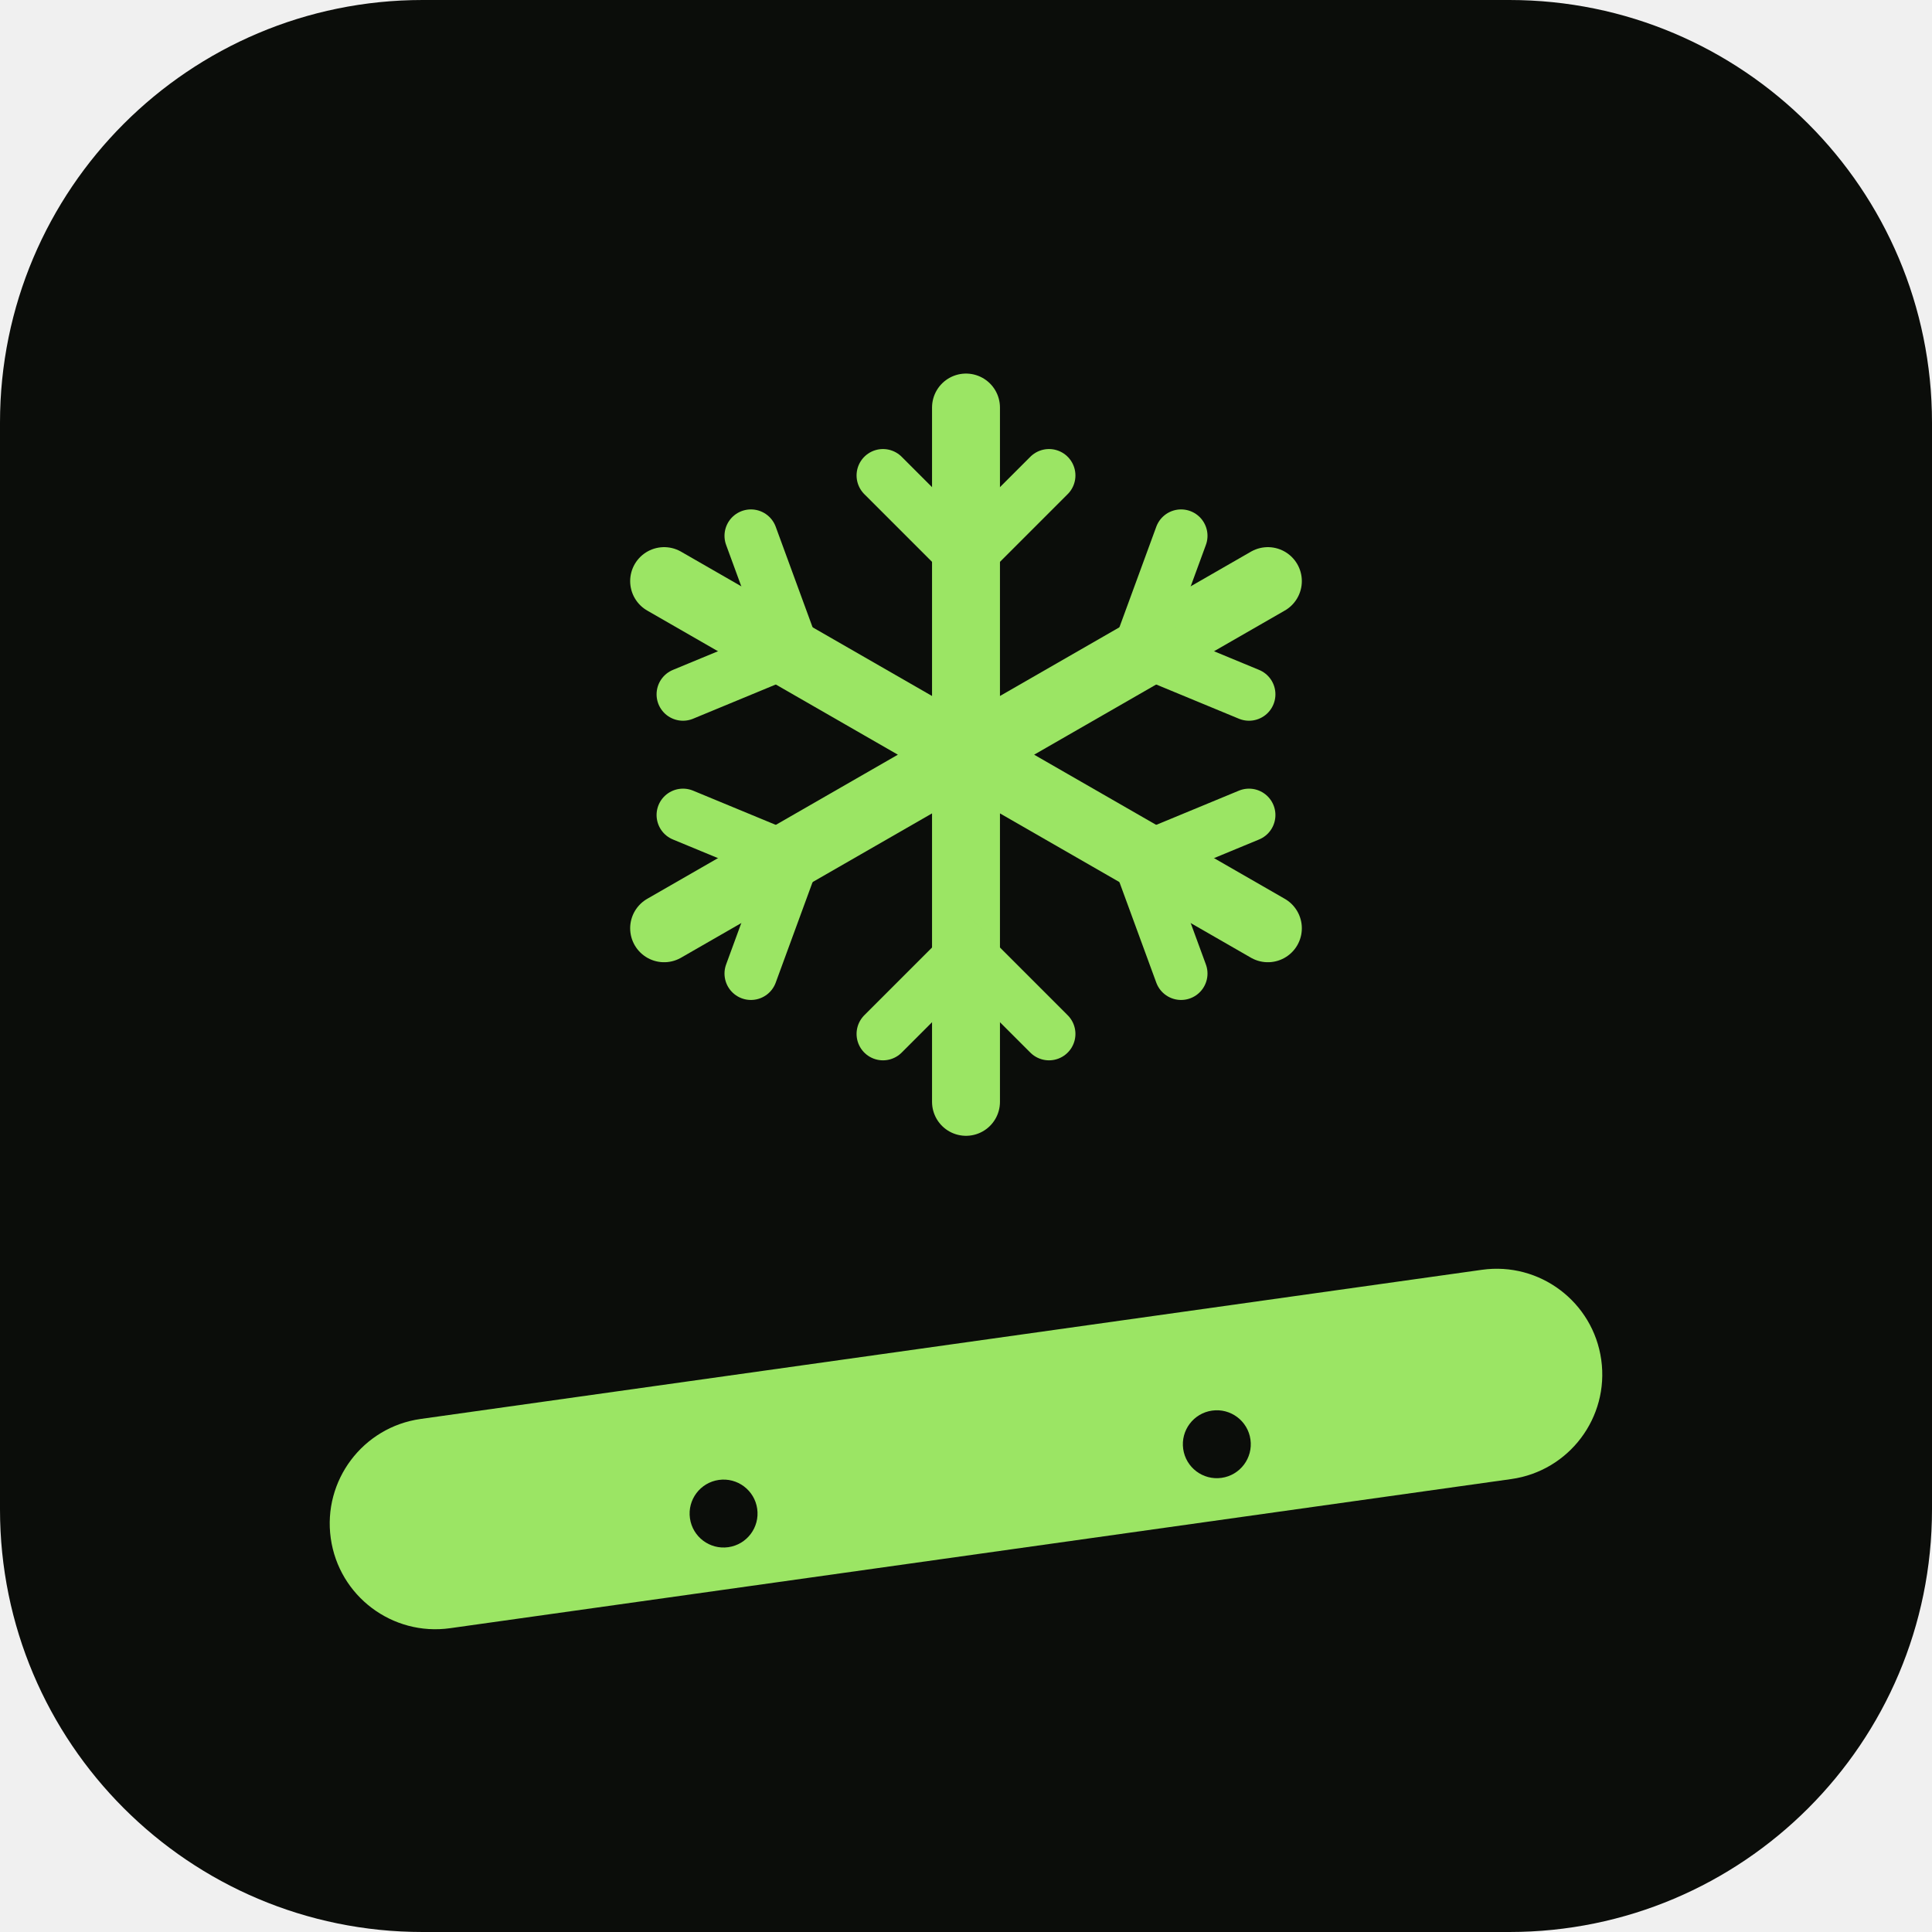
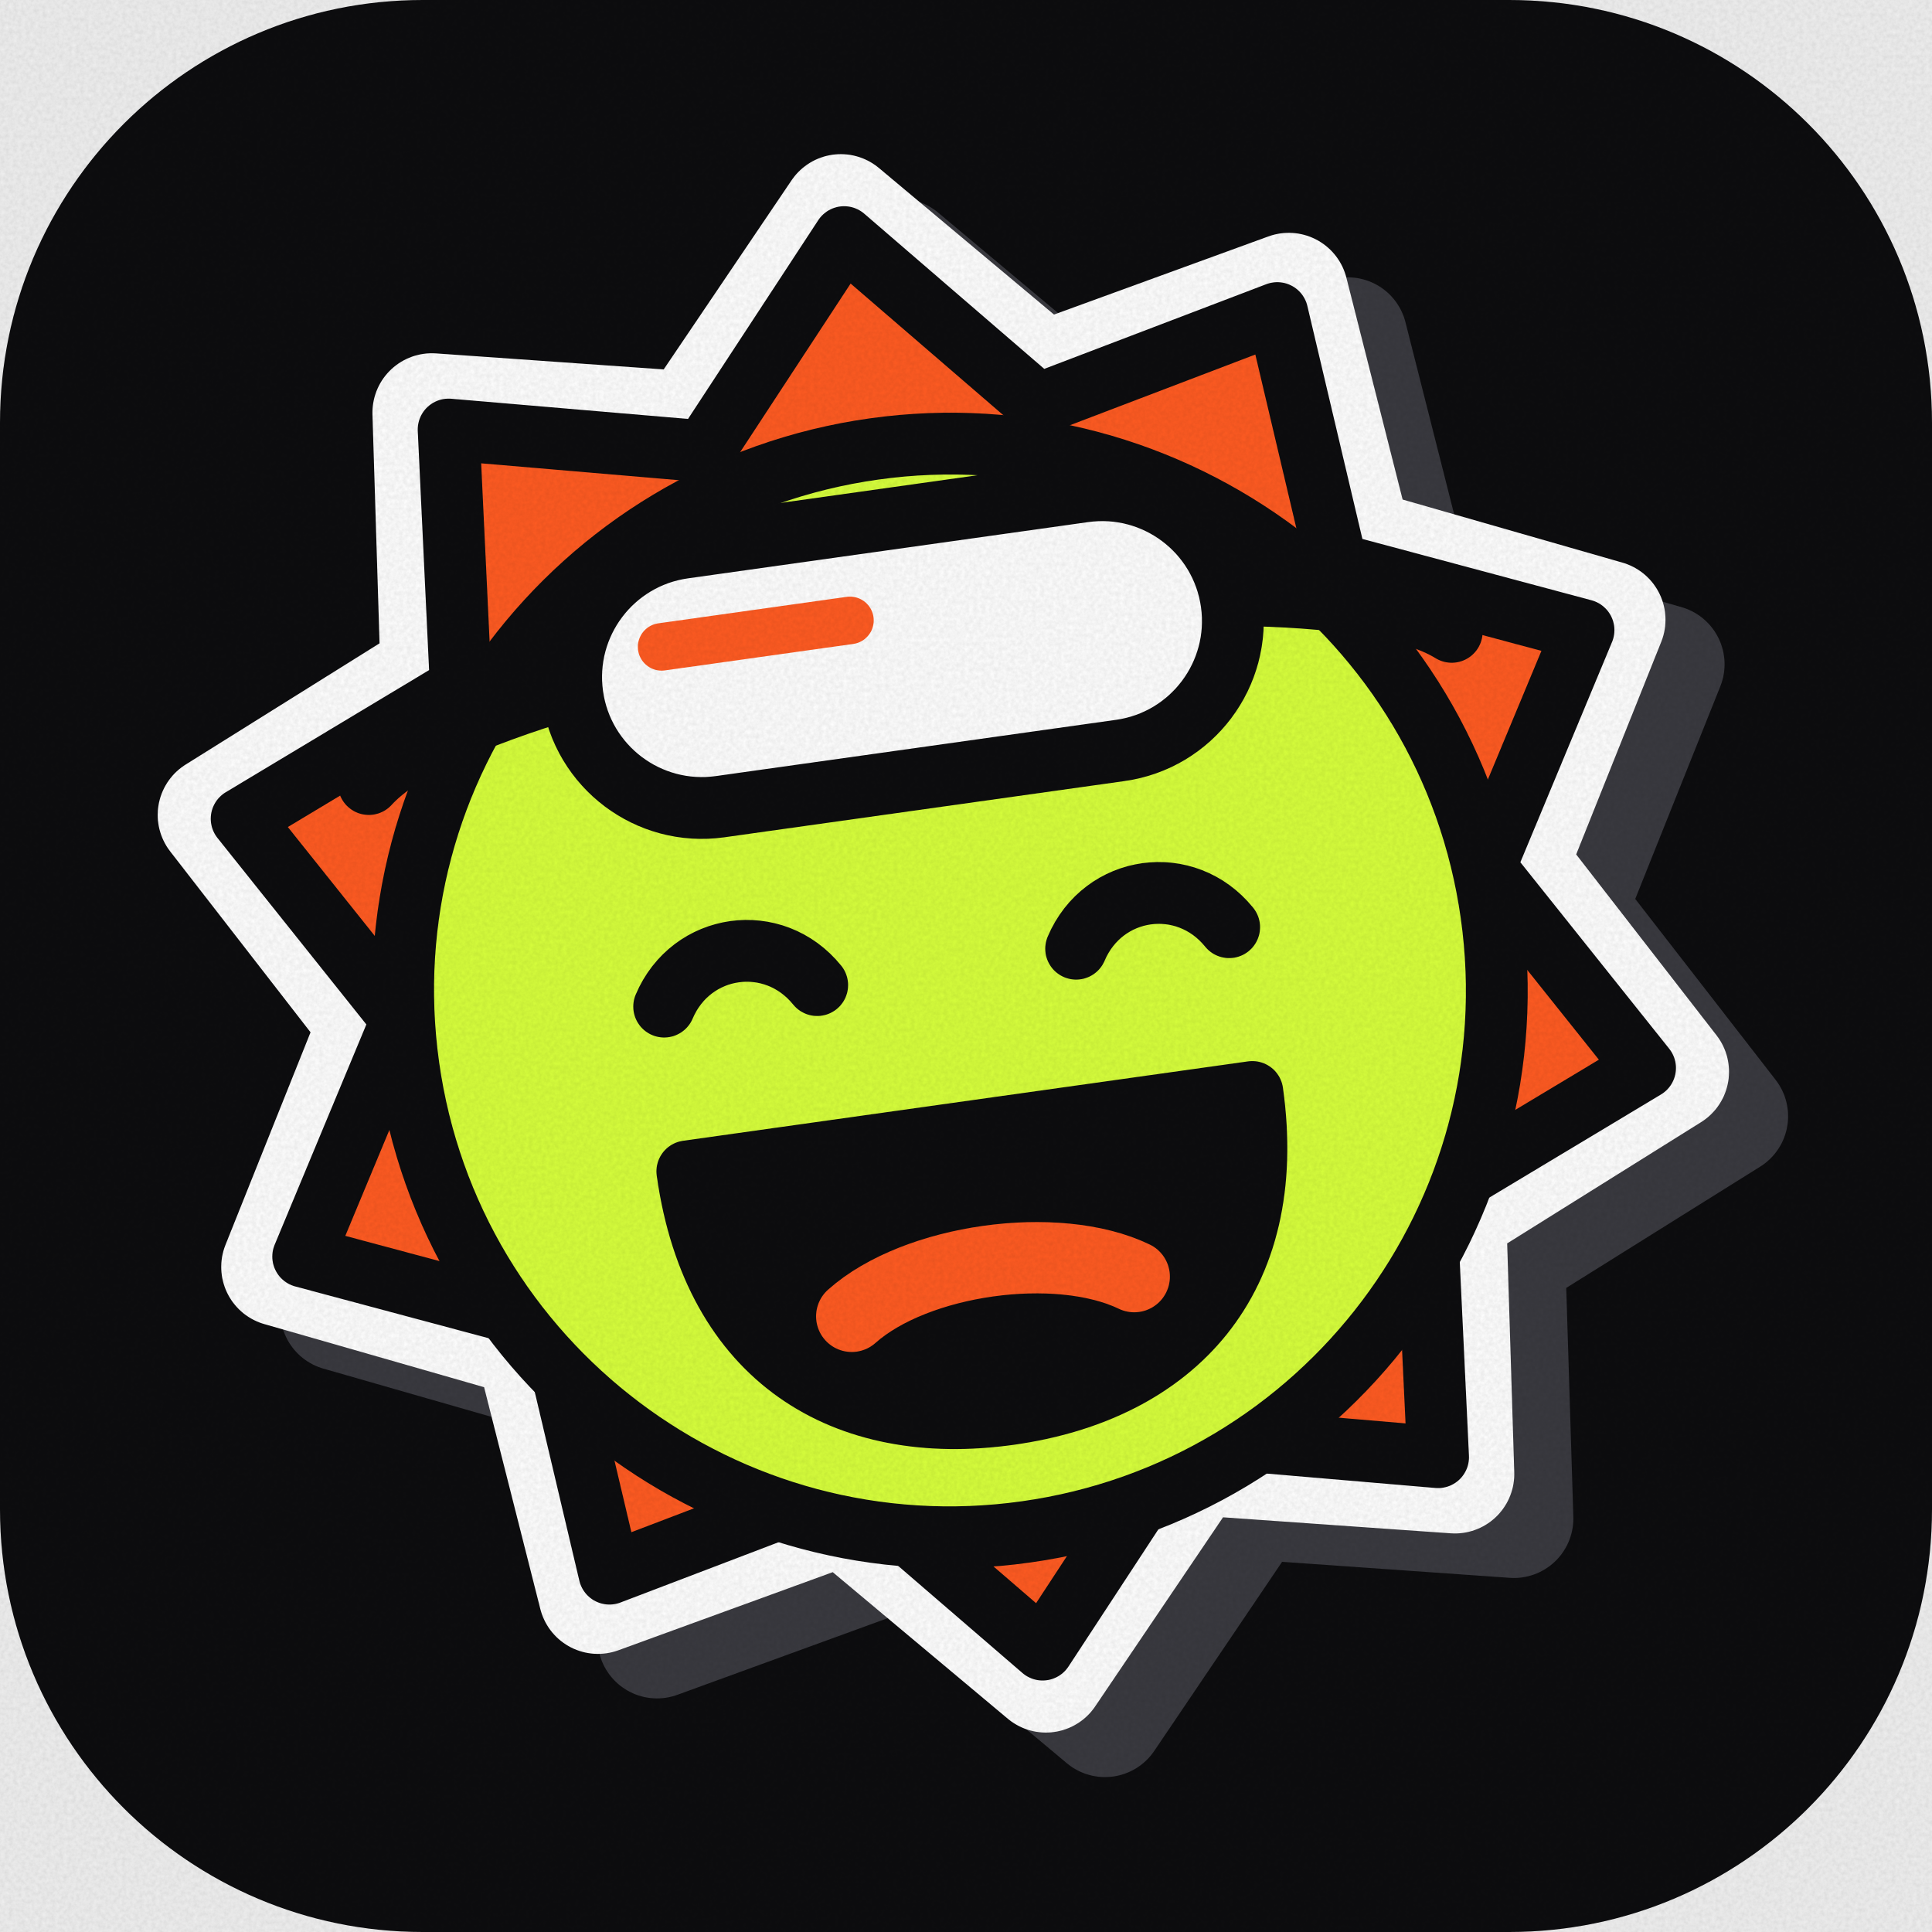
<svg xmlns="http://www.w3.org/2000/svg" viewBox="0 0 512 512">
-   <rect width="512" height="512" rx="112" fill="#0b0d0a" />
-   <g fill="none" stroke="#9be564" stroke-linecap="round">
-     <g stroke-width="18" transform="translate(256 200)">
-       <path d="M0-92V92M-80-46 80 46M-80 46 80-46" />
-       <path d="M-22-74 0-52 22-74M-22 74 0 52 22 74" stroke-width="14" />
-       <path d="M-75-16-46-28-57-58M75 16 46 28 57 58M-75 16-46 28-57 58M75-16 46-28 57-58" stroke-width="14" />
-     </g>
+   <rect width="512" height="512" rx="112" fill="#0d0d0f" />
+   <g transform="translate(250 250) rotate(-8) scale(6.3) translate(-32 -32)" stroke="#0d0d0f" stroke-width="2.6" stroke-linecap="round" stroke-linejoin="round" fill="none">
+     <path d="M34.2 3.2L41.6 11.4L52.4 9.1L53.6 20.1L63.7 24.6L58.2 34.2L63.7 43.8L53.6 48.3L52.4 59.3L41.6 57.0L34.2 65.2L26.8 57.0L16.0 59.3L14.8 48.3L4.7 43.8L10.2 34.2L4.7 24.6L14.8 20.1L16.0 9.1L26.8 11.4Z" fill="#3a3a40" stroke="#3a3a40" stroke-width="5" />
+     <path d="M32.0 1.0L39.4 9.2L50.2 6.9L51.4 17.9L61.5 22.4L56.0 32.0L61.5 41.6L51.4 46.1L50.2 57.1L39.4 54.8L32.0 63.0L24.6 54.8L13.8 57.1L12.6 46.1L2.5 41.6L8.0 32.0L2.5 22.4L12.6 17.9L13.8 6.9L24.6 9.2Z" fill="#ffffff" stroke="#ffffff" stroke-width="5" />
+     <path d="M32.0 2.0L39.1 10.1L49.6 7.7L50.6 18.5L60.5 22.7L55.0 32.0L60.5 41.3L50.6 45.5L49.6 56.3L39.1 53.9L32.0 62.0L24.9 53.9L14.4 56.3L13.4 45.5L3.5 41.3L9.0 32.0L3.5 22.7L13.4 18.5L14.4 7.7L24.9 10.1Z" fill="#ff5b22" />
+     <circle cx="32" cy="34" r="23" fill="#d7ff3c" />
+     <path d="M9 22c6-5 40-5 46 0" />
+     <rect x="18" y="14" width="28" height="11" rx="5.5" fill="#ffffff" />
+     <path d="M22 18h8" stroke="#ff5b22" stroke-width="2" />
+     <path d="M20 33c1.5-2.5 5-2.5 6.5 0M37.5 33c1.5-2.5 5-2.5 6.5 0" />
+     <path d="M20 40h24c0 8-5 12-12 12s-12-4-12-12z" fill="#0d0d0f" />
+     <path d="M26 47c3-2 9-2 12 0" stroke="#ff5b22" stroke-width="3" />
  </g>
-   <rect x="86" y="356" width="340" height="56" rx="28" fill="#9be564" transform="rotate(-8 256 384)" />
-   <circle cx="190" cy="392" r="9" fill="#0b0d0a" transform="rotate(-8 256 384)" />
-   <circle cx="322" cy="392" r="9" fill="#0b0d0a" transform="rotate(-8 256 384)" />
+   <filter id="g">
+     <feTurbulence type="fractalNoise" baseFrequency=".9" numOctaves="3" stitchTiles="stitch" />
+     <feColorMatrix values="0 0 0 0 0  0 0 0 0 0  0 0 0 0 0  0 0 0 .09 0" />
+   </filter>
+   <rect width="512" height="512" rx="112" filter="url(#g)" />
</svg>
